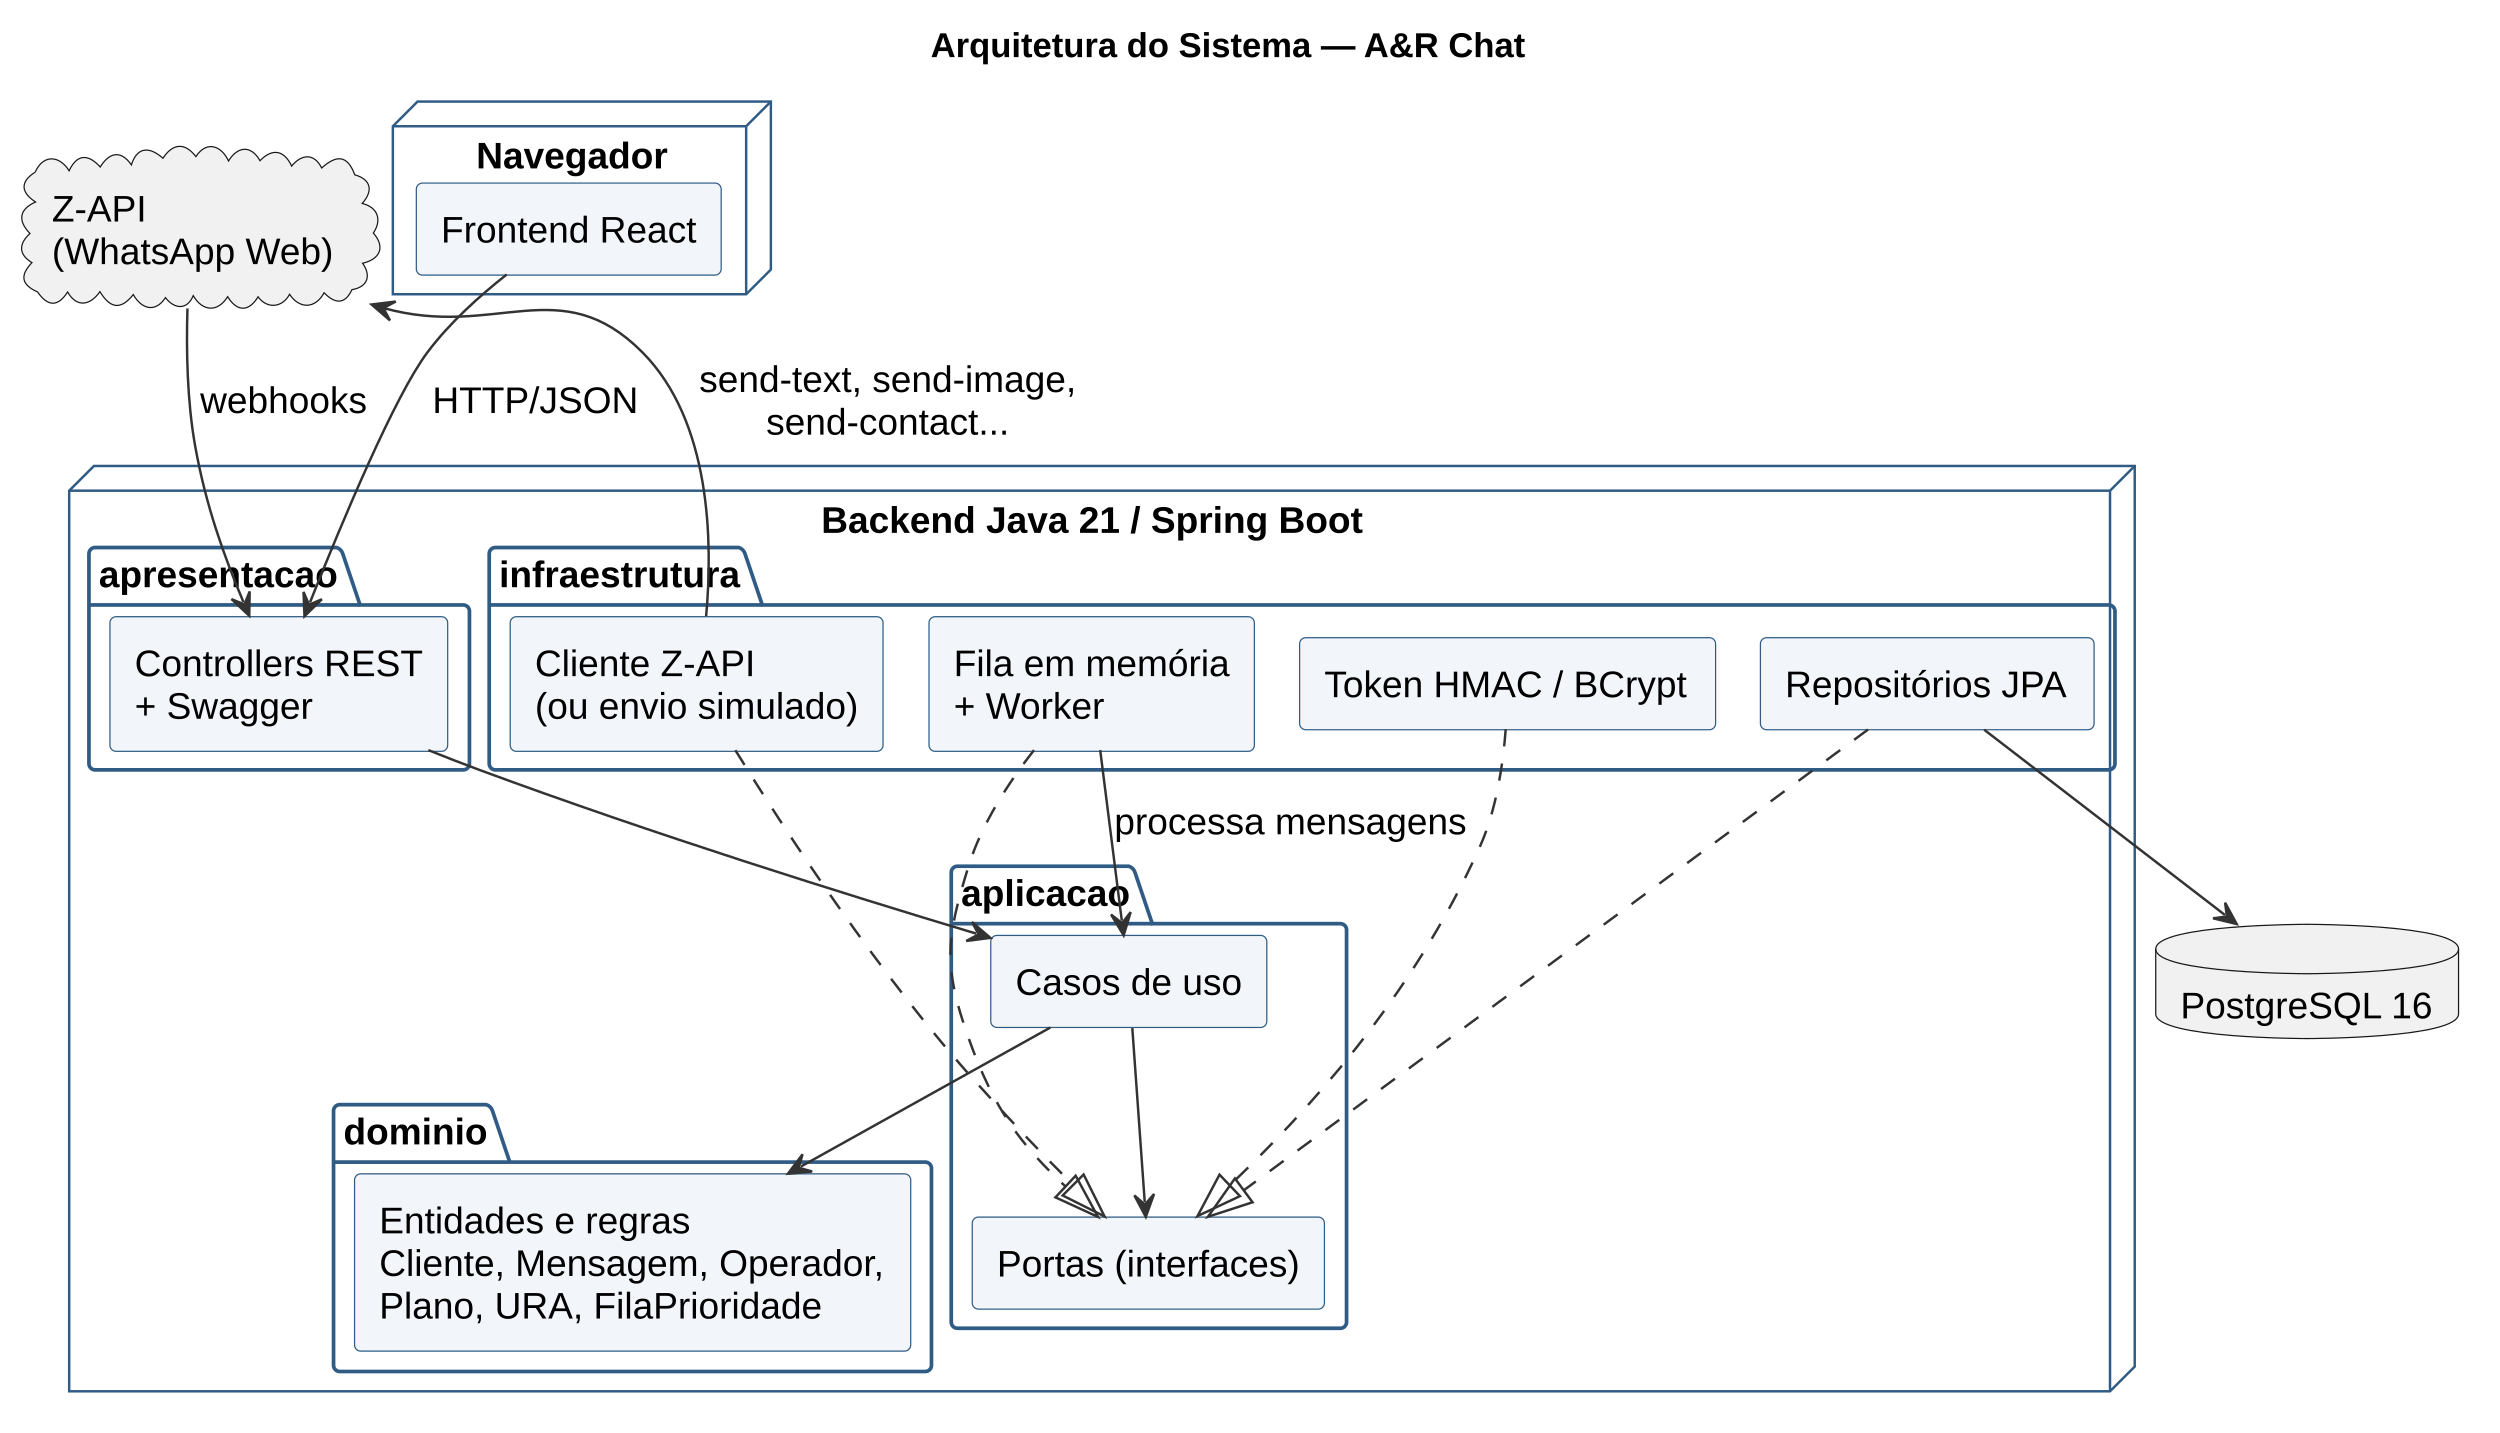
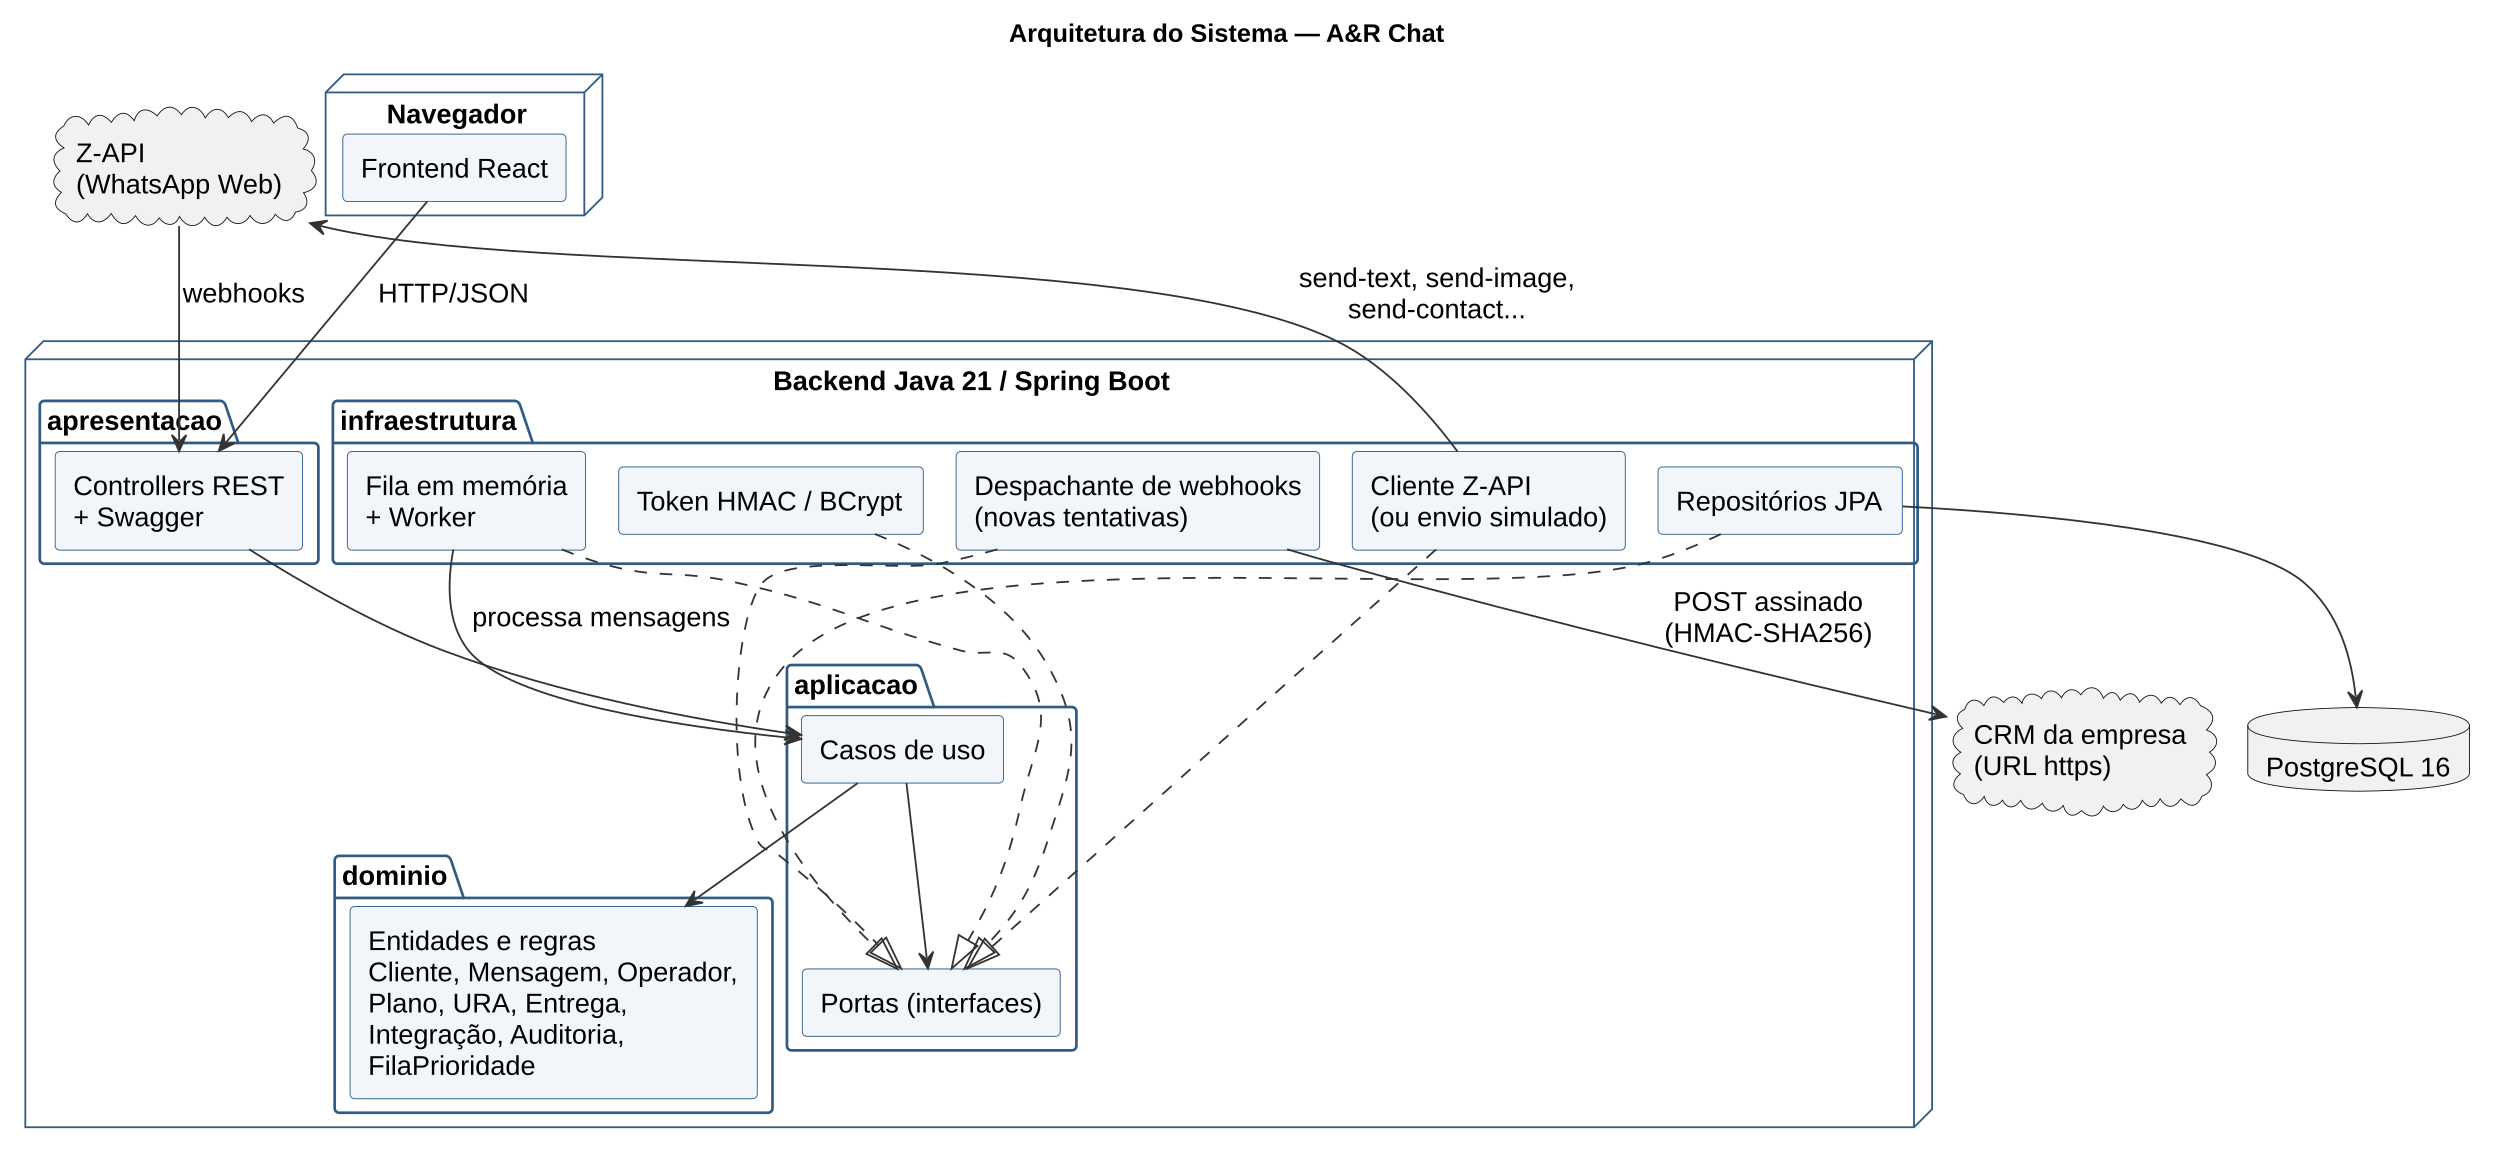
- <svg xmlns="http://www.w3.org/2000/svg" contentStyleType="text/css" data-diagram-type="DESCRIPTION" height="1208.333px" preserveAspectRatio="none" style="width:2108px;height:1208px;background:#FFFFFF;" version="1.1" viewBox="0 0 2108 1208" width="2108.333px" zoomAndPan="magnify">
+ <svg xmlns="http://www.w3.org/2000/svg" contentStyleType="text/css" data-diagram-type="DESCRIPTION" height="1333.333px" preserveAspectRatio="none" style="width:2879px;height:1333px;background:#FFFFFF;" version="1.1" viewBox="0 0 2879 1333" width="2879.167px" zoomAndPan="magnify">
  <defs />
  <g>
    <g class="title" data-source-line="6">
-       <text fill="#000000" font-family="Arial" font-size="29.167" font-weight="bold" lengthAdjust="spacing" textLength="502.37" x="784.752" y="48.191">Arquitetura do Sistema — A&amp;R Chat</text>
+       <text fill="#000000" font-family="Arial" font-size="29.167" font-weight="bold" lengthAdjust="spacing" textLength="502.37" x="1161.836" y="48.191">Arquitetura do Sistema — A&amp;R Chat</text>
    </g>
    <g class="cluster" data-entity="Navegador" data-source-line="7" data-uid="ent0002" id="cluster_Navegador">
-       <polygon fill="none" points="331.25,106.456,352.083,85.622,650,85.622,650,227.289,629.167,248.122,331.25,248.122,331.25,106.456" style="stroke:#2F5B85;stroke-width:2.083;" />
-       <line style="stroke:#2F5B85;stroke-width:2.083;" x1="629.167" x2="650" y1="106.456" y2="85.622" />
-       <line style="stroke:#2F5B85;stroke-width:2.083;" x1="331.25" x2="629.167" y1="106.456" y2="106.456" />
-       <line style="stroke:#2F5B85;stroke-width:2.083;" x1="629.167" x2="629.167" y1="106.456" y2="248.122" />
-       <text fill="#000000" font-family="Arial" font-size="31.25" font-weight="bold" lengthAdjust="spacing" textLength="161.514" x="401.534" y="142.018">Navegador</text>
+       <polygon fill="none" points="375,106.456,395.833,85.622,693.75,85.622,693.75,227.289,672.917,248.122,375,248.122,375,106.456" style="stroke:#2F5B85;stroke-width:2.083;" />
+       <line style="stroke:#2F5B85;stroke-width:2.083;" x1="672.917" x2="693.75" y1="106.456" y2="85.622" />
+       <line style="stroke:#2F5B85;stroke-width:2.083;" x1="375" x2="672.917" y1="106.456" y2="106.456" />
+       <line style="stroke:#2F5B85;stroke-width:2.083;" x1="672.917" x2="672.917" y1="106.456" y2="248.122" />
+       <text fill="#000000" font-family="Arial" font-size="31.25" font-weight="bold" lengthAdjust="spacing" textLength="161.514" x="445.284" y="142.018">Navegador</text>
    </g>
    <g class="cluster" data-entity="Backend Java 21 . Spring Boot" data-source-line="10" data-uid="ent0004" id="cluster_Backend Java 21 . Spring Boot">
-       <polygon fill="none" points="58.333,413.747,79.167,392.914,1800,392.914,1800,1152.289,1779.167,1173.122,58.333,1173.122,58.333,413.747" style="stroke:#2F5B85;stroke-width:2.083;" />
-       <line style="stroke:#2F5B85;stroke-width:2.083;" x1="1779.167" x2="1800" y1="413.747" y2="392.914" />
-       <line style="stroke:#2F5B85;stroke-width:2.083;" x1="58.333" x2="1779.167" y1="413.747" y2="413.747" />
-       <line style="stroke:#2F5B85;stroke-width:2.083;" x1="1779.167" x2="1779.167" y1="413.747" y2="1173.122" />
-       <text fill="#000000" font-family="Arial" font-size="31.25" font-weight="bold" lengthAdjust="spacing" textLength="456.741" x="692.463" y="449.309">Backend Java 21 / Spring Boot</text>
+       <polygon fill="none" points="29.167,413.747,50,392.914,2225,392.914,2225,1277.289,2204.167,1298.122,29.167,1298.122,29.167,413.747" style="stroke:#2F5B85;stroke-width:2.083;" />
+       <line style="stroke:#2F5B85;stroke-width:2.083;" x1="2204.167" x2="2225" y1="413.747" y2="392.914" />
+       <line style="stroke:#2F5B85;stroke-width:2.083;" x1="29.167" x2="2204.167" y1="413.747" y2="413.747" />
+       <line style="stroke:#2F5B85;stroke-width:2.083;" x1="2204.167" x2="2204.167" y1="413.747" y2="1298.122" />
+       <text fill="#000000" font-family="Arial" font-size="31.25" font-weight="bold" lengthAdjust="spacing" textLength="456.741" x="890.379" y="449.309">Backend Java 21 / Spring Boot</text>
    </g>
    <g class="cluster" data-entity="apresentacao" data-source-line="11" data-uid="ent0005" id="cluster_apresentacao">
-       <path d="M80.208,461.664 L283.784,461.664 A7.812,7.812 0 0 1 288.992,466.872 L303.576,510.098 L390.625,510.098 A5.208,5.208 0 0 1 395.833,515.307 L395.833,643.956 A5.208,5.208 0 0 1 390.625,649.164 L80.208,649.164 A5.208,5.208 0 0 1 75,643.956 L75,466.872 A5.208,5.208 0 0 1 80.208,461.664" fill="none" style="stroke:#2F5B85;stroke-width:3.125;" />
-       <line style="stroke:#2F5B85;stroke-width:3.125;" x1="75" x2="303.576" y1="510.098" y2="510.098" />
-       <text fill="#000000" font-family="Arial" font-size="31.25" font-weight="bold" lengthAdjust="spacing" textLength="201.492" x="83.333" y="495.143">apresentacao</text>
+       <path d="M51.042,461.664 L254.617,461.664 A7.812,7.812 0 0 1 259.826,466.872 L274.409,510.098 L361.458,510.098 A5.208,5.208 0 0 1 366.667,515.307 L366.667,643.956 A5.208,5.208 0 0 1 361.458,649.164 L51.042,649.164 A5.208,5.208 0 0 1 45.833,643.956 L45.833,466.872 A5.208,5.208 0 0 1 51.042,461.664" fill="none" style="stroke:#2F5B85;stroke-width:3.125;" />
+       <line style="stroke:#2F5B85;stroke-width:3.125;" x1="45.833" x2="274.409" y1="510.098" y2="510.098" />
+       <text fill="#000000" font-family="Arial" font-size="31.25" font-weight="bold" lengthAdjust="spacing" textLength="201.492" x="54.167" y="495.143">apresentacao</text>
    </g>
    <g class="cluster" data-entity="aplicacao" data-source-line="14" data-uid="ent0007" id="cluster_aplicacao">
-       <path d="M807.292,730.414 L951.816,730.414 A7.812,7.812 0 0 1 957.024,735.622 L971.607,778.848 L1130.208,778.848 A5.208,5.208 0 0 1 1135.417,784.057 L1135.417,1114.789 A5.208,5.208 0 0 1 1130.208,1119.997 L807.292,1119.997 A5.208,5.208 0 0 1 802.083,1114.789 L802.083,735.622 A5.208,5.208 0 0 1 807.292,730.414" fill="none" style="stroke:#2F5B85;stroke-width:3.125;" />
-       <line style="stroke:#2F5B85;stroke-width:3.125;" x1="802.083" x2="971.607" y1="778.848" y2="778.848" />
-       <text fill="#000000" font-family="Arial" font-size="31.25" font-weight="bold" lengthAdjust="spacing" textLength="142.441" x="810.417" y="763.893">aplicacao</text>
+       <path d="M911.458,765.831 L1055.983,765.831 A7.812,7.812 0 0 1 1061.191,771.039 L1075.774,814.265 L1234.375,814.265 A5.208,5.208 0 0 1 1239.583,819.473 L1239.583,1204.372 A5.208,5.208 0 0 1 1234.375,1209.581 L911.458,1209.581 A5.208,5.208 0 0 1 906.25,1204.372 L906.25,771.039 A5.208,5.208 0 0 1 911.458,765.831" fill="none" style="stroke:#2F5B85;stroke-width:3.125;" />
+       <line style="stroke:#2F5B85;stroke-width:3.125;" x1="906.25" x2="1075.774" y1="814.265" y2="814.265" />
+       <text fill="#000000" font-family="Arial" font-size="31.25" font-weight="bold" lengthAdjust="spacing" textLength="142.441" x="914.583" y="799.309">aplicacao</text>
    </g>
    <g class="cluster" data-entity="dominio" data-source-line="18" data-uid="ent0010" id="cluster_dominio">
-       <path d="M286.458,931.456 L410.047,931.456 A7.812,7.812 0 0 1 415.256,936.664 L429.839,979.89 L780.208,979.89 A5.208,5.208 0 0 1 785.417,985.098 L785.417,1151.247 A5.208,5.208 0 0 1 780.208,1156.456 L286.458,1156.456 A5.208,5.208 0 0 1 281.25,1151.247 L281.25,936.664 A5.208,5.208 0 0 1 286.458,931.456" fill="none" style="stroke:#2F5B85;stroke-width:3.125;" />
-       <line style="stroke:#2F5B85;stroke-width:3.125;" x1="281.25" x2="429.839" y1="979.89" y2="979.89" />
-       <text fill="#000000" font-family="Arial" font-size="31.25" font-weight="bold" lengthAdjust="spacing" textLength="121.506" x="289.583" y="964.934">dominio</text>
+       <path d="M390.625,985.622 L514.214,985.622 A7.812,7.812 0 0 1 519.422,990.831 L534.006,1034.057 L884.375,1034.057 A5.208,5.208 0 0 1 889.583,1039.265 L889.583,1276.247 A5.208,5.208 0 0 1 884.375,1281.456 L390.625,1281.456 A5.208,5.208 0 0 1 385.417,1276.247 L385.417,990.831 A5.208,5.208 0 0 1 390.625,985.622" fill="none" style="stroke:#2F5B85;stroke-width:3.125;" />
+       <line style="stroke:#2F5B85;stroke-width:3.125;" x1="385.417" x2="534.006" y1="1034.057" y2="1034.057" />
+       <text fill="#000000" font-family="Arial" font-size="31.25" font-weight="bold" lengthAdjust="spacing" textLength="121.506" x="393.75" y="1019.101">dominio</text>
    </g>
    <g class="cluster" data-entity="infraestrutura" data-source-line="21" data-uid="ent0012" id="cluster_infraestrutura">
-       <path d="M417.708,461.664 L622.962,461.664 A7.812,7.812 0 0 1 628.171,466.872 L642.754,510.098 L1778.125,510.098 A5.208,5.208 0 0 1 1783.333,515.307 L1783.333,643.956 A5.208,5.208 0 0 1 1778.125,649.164 L417.708,649.164 A5.208,5.208 0 0 1 412.5,643.956 L412.5,466.872 A5.208,5.208 0 0 1 417.708,461.664" fill="none" style="stroke:#2F5B85;stroke-width:3.125;" />
-       <line style="stroke:#2F5B85;stroke-width:3.125;" x1="412.5" x2="642.754" y1="510.098" y2="510.098" />
-       <text fill="#000000" font-family="Arial" font-size="31.25" font-weight="bold" lengthAdjust="spacing" textLength="203.171" x="420.833" y="495.143">infraestrutura</text>
+       <path d="M388.542,461.664 L593.796,461.664 A7.812,7.812 0 0 1 599.004,466.872 L613.587,510.098 L2203.125,510.098 A5.208,5.208 0 0 1 2208.333,515.307 L2208.333,643.956 A5.208,5.208 0 0 1 2203.125,649.164 L388.542,649.164 A5.208,5.208 0 0 1 383.333,643.956 L383.333,466.872 A5.208,5.208 0 0 1 388.542,461.664" fill="none" style="stroke:#2F5B85;stroke-width:3.125;" />
+       <line style="stroke:#2F5B85;stroke-width:3.125;" x1="383.333" x2="613.587" y1="510.098" y2="510.098" />
+       <text fill="#000000" font-family="Arial" font-size="31.25" font-weight="bold" lengthAdjust="spacing" textLength="203.171" x="391.667" y="495.143">infraestrutura</text>
    </g>
-     <g class="entity" data-entity="DB" data-source-line="28" data-uid="ent0017" id="entity_DB">
-       <path d="M1817.708,800.206 C1817.708,779.372 1945.376,779.372 1945.376,779.372 C1945.376,779.372 2073.044,779.372 2073.044,800.206 L2073.044,854.89 C2073.044,875.723 1945.376,875.723 1945.376,875.723 C1945.376,875.723 1817.708,875.723 1817.708,854.89 L1817.708,800.206" fill="#F1F1F1" style="stroke:#181818;stroke-width:1.042;" />
-       <path d="M1817.708,800.206 C1817.708,821.039 1945.376,821.039 1945.376,821.039 C1945.376,821.039 2073.044,821.039 2073.044,800.206" fill="none" style="stroke:#181818;stroke-width:1.042;" />
-       <text fill="#000000" font-family="Arial" font-size="31.25" lengthAdjust="spacing" textLength="213.669" x="1838.542" y="858.684">PostgreSQL 16</text>
+     <g class="entity" data-entity="DB" data-source-line="29" data-uid="ent0018" id="entity_DB">
+       <path d="M2588.542,835.622 C2588.542,814.789 2716.209,814.789 2716.209,814.789 C2716.209,814.789 2843.877,814.789 2843.877,835.622 L2843.877,890.307 C2843.877,911.14 2716.209,911.14 2716.209,911.14 C2716.209,911.14 2588.542,911.14 2588.542,890.307 L2588.542,835.622" fill="#F1F1F1" style="stroke:#181818;stroke-width:1.042;" />
+       <path d="M2588.542,835.622 C2588.542,856.456 2716.209,856.456 2716.209,856.456 C2716.209,856.456 2843.877,856.456 2843.877,835.622" fill="none" style="stroke:#181818;stroke-width:1.042;" />
+       <text fill="#000000" font-family="Arial" font-size="31.25" lengthAdjust="spacing" textLength="213.669" x="2609.375" y="894.101">PostgreSQL 16</text>
    </g>
-     <g class="entity" data-entity="ZAPI" data-source-line="29" data-uid="ent0018" id="entity_ZAPI">
-       <path d="M29.677,145.128 C36.478,129.791 50.328,131.061 58.263,143.98 C65.14,129.448 74.542,129.829 84.507,140.804 C91.972,128.823 101.595,125.911 110.778,139.005 C115.998,122.744 126.781,124.056 137.391,133.402 C145.549,120.956 155.776,119.741 165.155,132.031 C174.501,117.933 186.915,123.198 192.689,135.725 C200.247,123.457 211.449,121.879 219.246,135.479 C229.723,124.687 239.562,126.578 245.929,140.008 C253.985,130.234 264.647,128.506 271.233,141.632 C283.446,130.782 292.757,130.075 299.145,147.402 C313.454,151.529 314.538,161.334 305.407,171.542 C318.711,174.781 322.207,185.476 314.822,196.515 C325.394,208.604 320.077,218.744 305.756,221.965 C313.258,232.558 310,242.057 296.739,244.248 C290.585,257.614 281.934,255.781 273.282,246.879 C265.915,260.454 252.686,260.876 244.159,248.165 C238.162,259.46 225.325,260.825 217.587,250.283 C209.721,263.34 199.738,262.901 191.976,250.18 C183.351,263.808 170.76,262.602 162.929,249.323 C157.529,262.281 146.489,260.202 139.518,250.981 C130.598,264.564 118.896,260.059 112.391,248.388 C101.487,262.09 92.751,259.788 84.249,245.936 C76.474,257.167 65.072,260.143 57.014,246.243 C48.543,259.33 40.098,258.323 31.688,246.182 C17.908,240.103 16.627,232.19 26.938,221.479 C15.187,214.227 15.921,205.529 25.267,196.846 C14.905,186.357 15.939,176.489 29.969,170.325 C17.69,162.357 16.58,153.39 29.677,145.128" fill="#F1F1F1" style="stroke:#181818;stroke-width:1.042;" />
-       <text fill="#000000" font-family="Arial" font-size="31.25" lengthAdjust="spacing" textLength="79.865" x="43.75" y="186.809">Z-API</text>
-       <text fill="#000000" font-family="Arial" font-size="31.25" lengthAdjust="spacing" textLength="237.915" x="43.75" y="222.744">(WhatsApp Web)</text>
+     <g class="entity" data-entity="ZAPI" data-source-line="30" data-uid="ent0019" id="entity_ZAPI">
+       <path d="M73.427,145.128 C80.228,129.791 94.078,131.061 102.013,143.98 C108.89,129.448 118.292,129.829 128.257,140.804 C135.722,128.823 145.345,125.911 154.528,139.005 C159.748,122.744 170.53,124.056 181.141,133.402 C189.299,120.956 199.526,119.741 208.905,132.031 C218.251,117.933 230.665,123.198 236.439,135.725 C243.997,123.457 255.199,121.879 262.996,135.479 C273.473,124.687 283.312,126.578 289.679,140.008 C297.735,130.234 308.397,128.506 314.983,141.632 C327.196,130.782 336.507,130.075 342.895,147.402 C357.204,151.529 358.288,161.334 349.157,171.542 C362.461,174.781 365.957,185.476 358.572,196.515 C369.144,208.604 363.827,218.744 349.506,221.965 C357.008,232.558 353.75,242.057 340.489,244.248 C334.335,257.614 325.684,255.781 317.032,246.879 C309.665,260.454 296.437,260.876 287.909,248.165 C281.912,259.46 269.075,260.825 261.337,250.283 C253.471,263.34 243.488,262.901 235.726,250.18 C227.101,263.808 214.51,262.602 206.679,249.323 C201.279,262.281 190.239,260.202 183.268,250.981 C174.348,264.564 162.646,260.059 156.141,248.388 C145.237,262.09 136.501,259.788 127.999,245.936 C120.224,257.167 108.822,260.143 100.764,246.243 C92.293,259.33 83.848,258.323 75.438,246.182 C61.658,240.103 60.377,232.19 70.688,221.479 C58.937,214.227 59.671,205.529 69.017,196.846 C58.655,186.357 59.689,176.489 73.719,170.325 C61.44,162.357 60.33,153.39 73.427,145.128" fill="#F1F1F1" style="stroke:#181818;stroke-width:1.042;" />
+       <text fill="#000000" font-family="Arial" font-size="31.25" lengthAdjust="spacing" textLength="79.865" x="87.5" y="186.809">Z-API</text>
+       <text fill="#000000" font-family="Arial" font-size="31.25" lengthAdjust="spacing" textLength="237.915" x="87.5" y="222.744">(WhatsApp Web)</text>
+     </g>
+     <g class="entity" data-entity="CRM" data-source-line="31" data-uid="ent0020" id="entity_CRM">
+       <path d="M2262.65,816.889 C2266.316,804.355 2276.486,802.901 2284.556,812.539 C2290.731,800.515 2297.805,799.378 2307.429,808.871 C2314.495,800.274 2322.322,800.577 2328.536,809.875 C2331.567,797.016 2343.152,796.8 2351.091,804.487 C2356.417,792.103 2367.65,793.788 2373.962,803.465 C2379.24,793.257 2388.226,790.797 2396.411,800.123 C2405.009,787.15 2417.636,790.624 2422.2,804.061 C2429.75,795.126 2436.384,795.054 2441.687,806.238 C2449.788,796.36 2458.211,795.762 2463.89,808.605 C2471.775,798.857 2482.114,796.794 2488.934,809.778 C2496.97,798.976 2503.94,802.147 2510.404,811.456 C2518.8,799.391 2527.251,801.525 2534.302,812.831 C2549.019,818.899 2553.36,828.095 2541.009,840.681 C2554.278,845.502 2557.61,857.752 2544.492,866.178 C2555.487,876.036 2552.474,885.405 2540.902,892.142 C2550.141,900.505 2548.281,912.893 2535.827,916.789 C2529.334,931.177 2521.146,929.558 2511.472,920.029 C2503.834,931.418 2495.127,931.591 2487.618,919.896 C2481.664,931.597 2474.829,931.584 2466.984,921.704 C2463.277,931.726 2453.191,936.453 2445.19,926.355 C2440.032,936.616 2429.097,937.535 2422.203,928.415 C2416.938,941.507 2407.113,943.208 2397.201,933.515 C2387.373,942.331 2379.912,940.111 2375.974,927.642 C2368.847,936.936 2356.919,936.354 2352.059,925.014 C2342.79,934.34 2333.496,934.642 2327.109,921.774 C2321.023,930.32 2312.008,933.076 2306.13,921.556 C2298.456,930.848 2288.256,929.11 2284.969,917.182 C2277.671,928.874 2266.091,928.425 2261.192,914.919 C2247.379,909.718 2246.352,900.107 2257.652,891.164 C2246.523,883.893 2245.32,873.156 2258.09,866.305 C2245.099,857.838 2246.722,845.156 2260.254,838.773 C2252.208,831.319 2250.904,822.176 2262.65,816.889" fill="#F1F1F1" style="stroke:#181818;stroke-width:1.042;" />
+       <text fill="#000000" font-family="Arial" font-size="31.25" lengthAdjust="spacing" textLength="244.873" x="2272.917" y="856.601">CRM da empresa</text>
+       <text fill="#000000" font-family="Arial" font-size="31.25" lengthAdjust="spacing" textLength="159.76" x="2272.917" y="892.535">(URL https)</text>
    </g>
    <g class="entity" data-entity="FE" data-source-line="8" data-uid="ent0003" id="entity_FE">
-       <rect fill="#F2F6FA" height="77.601" rx="5.208" ry="5.208" style="stroke:#2F5B85;stroke-width:1.042;" width="257.06" x="351.042" y="154.372" />
-       <text fill="#000000" font-family="Arial" font-size="31.25" lengthAdjust="spacing" textLength="215.393" x="371.875" y="204.518">Frontend React</text>
+       <rect fill="#F2F6FA" height="77.601" rx="5.208" ry="5.208" style="stroke:#2F5B85;stroke-width:1.042;" width="257.06" x="394.792" y="154.372" />
+       <text fill="#000000" font-family="Arial" font-size="31.25" lengthAdjust="spacing" textLength="215.393" x="415.625" y="204.518">Frontend React</text>
    </g>
    <g class="entity" data-entity="CT" data-source-line="12" data-uid="ent0006" id="entity_CT">
-       <rect fill="#F2F6FA" height="113.536" rx="5.208" ry="5.208" style="stroke:#2F5B85;stroke-width:1.042;" width="284.785" x="92.708" y="519.997" />
-       <text fill="#000000" font-family="Arial" font-size="31.25" lengthAdjust="spacing" textLength="243.118" x="113.542" y="570.143">Controllers REST</text>
-       <text fill="#000000" font-family="Arial" font-size="31.25" lengthAdjust="spacing" textLength="150.269" x="113.542" y="606.077">+ Swagger</text>
+       <rect fill="#F2F6FA" height="113.536" rx="5.208" ry="5.208" style="stroke:#2F5B85;stroke-width:1.042;" width="284.785" x="63.542" y="519.997" />
+       <text fill="#000000" font-family="Arial" font-size="31.25" lengthAdjust="spacing" textLength="243.118" x="84.375" y="570.143">Controllers REST</text>
+       <text fill="#000000" font-family="Arial" font-size="31.25" lengthAdjust="spacing" textLength="150.269" x="84.375" y="606.077">+ Swagger</text>
    </g>
    <g class="entity" data-entity="UC" data-source-line="15" data-uid="ent0008" id="entity_UC">
-       <rect fill="#F2F6FA" height="77.601" rx="5.208" ry="5.208" style="stroke:#2F5B85;stroke-width:1.042;" width="232.752" x="835.417" y="788.747" />
-       <text fill="#000000" font-family="Arial" font-size="31.25" lengthAdjust="spacing" textLength="191.086" x="856.25" y="838.893">Casos de uso</text>
+       <rect fill="#F2F6FA" height="77.601" rx="5.208" ry="5.208" style="stroke:#2F5B85;stroke-width:1.042;" width="232.752" x="922.917" y="824.164" />
+       <text fill="#000000" font-family="Arial" font-size="31.25" lengthAdjust="spacing" textLength="191.086" x="943.75" y="874.309">Casos de uso</text>
    </g>
    <g class="entity" data-entity="PT" data-source-line="16" data-uid="ent0009" id="entity_PT">
-       <rect fill="#F2F6FA" height="77.601" rx="5.208" ry="5.208" style="stroke:#2F5B85;stroke-width:1.042;" width="296.962" x="819.792" y="1026.247" />
-       <text fill="#000000" font-family="Arial" font-size="31.25" lengthAdjust="spacing" textLength="255.295" x="840.625" y="1076.393">Portas (interfaces)</text>
+       <rect fill="#F2F6FA" height="77.601" rx="5.208" ry="5.208" style="stroke:#2F5B85;stroke-width:1.042;" width="296.962" x="923.958" y="1115.831" />
+       <text fill="#000000" font-family="Arial" font-size="31.25" lengthAdjust="spacing" textLength="255.295" x="944.792" y="1165.976">Portas (interfaces)</text>
    </g>
    <g class="entity" data-entity="DM" data-source-line="19" data-uid="ent0011" id="entity_DM">
-       <rect fill="#F2F6FA" height="149.47" rx="5.208" ry="5.208" style="stroke:#2F5B85;stroke-width:1.042;" width="468.959" x="298.958" y="989.789" />
-       <text fill="#000000" font-family="Arial" font-size="31.25" lengthAdjust="spacing" textLength="262.314" x="319.792" y="1039.934">Entidades e regras</text>
-       <text fill="#000000" font-family="Arial" font-size="31.25" lengthAdjust="spacing" textLength="427.292" x="319.792" y="1075.869">Cliente, Mensagem, Operador,</text>
-       <text fill="#000000" font-family="Arial" font-size="31.25" lengthAdjust="spacing" textLength="373.428" x="319.792" y="1111.803">Plano, URA, FilaPrioridade</text>
+       <rect fill="#F2F6FA" height="221.339" rx="5.208" ry="5.208" style="stroke:#2F5B85;stroke-width:1.042;" width="468.959" x="403.125" y="1043.956" />
+       <text fill="#000000" font-family="Arial" font-size="31.25" lengthAdjust="spacing" textLength="262.314" x="423.958" y="1094.101">Entidades e regras</text>
+       <text fill="#000000" font-family="Arial" font-size="31.25" lengthAdjust="spacing" textLength="427.292" x="423.958" y="1130.035">Cliente, Mensagem, Operador,</text>
+       <text fill="#000000" font-family="Arial" font-size="31.25" lengthAdjust="spacing" textLength="298.767" x="423.958" y="1165.97">Plano, URA, Entrega,</text>
+       <text fill="#000000" font-family="Arial" font-size="31.25" lengthAdjust="spacing" textLength="297.058" x="423.958" y="1201.904">Integração, Auditoria,</text>
+       <text fill="#000000" font-family="Arial" font-size="31.25" lengthAdjust="spacing" textLength="192.795" x="423.958" y="1237.839">FilaPrioridade</text>
    </g>
    <g class="entity" data-entity="JPA" data-source-line="22" data-uid="ent0013" id="entity_JPA">
-       <rect fill="#F2F6FA" height="77.601" rx="5.208" ry="5.208" style="stroke:#2F5B85;stroke-width:1.042;" width="281.352" x="1484.375" y="537.706" />
-       <text fill="#000000" font-family="Arial" font-size="31.25" lengthAdjust="spacing" textLength="239.685" x="1505.208" y="587.851">Repositórios JPA</text>
+       <rect fill="#F2F6FA" height="77.601" rx="5.208" ry="5.208" style="stroke:#2F5B85;stroke-width:1.042;" width="281.352" x="1909.375" y="537.706" />
+       <text fill="#000000" font-family="Arial" font-size="31.25" lengthAdjust="spacing" textLength="239.685" x="1930.208" y="587.851">Repositórios JPA</text>
    </g>
    <g class="entity" data-entity="FQ" data-source-line="23" data-uid="ent0014" id="entity_FQ">
-       <rect fill="#F2F6FA" height="113.536" rx="5.208" ry="5.208" style="stroke:#2F5B85;stroke-width:1.042;" width="274.348" x="783.333" y="519.997" />
-       <text fill="#000000" font-family="Arial" font-size="31.25" lengthAdjust="spacing" textLength="232.681" x="804.167" y="570.143">Fila em memória</text>
-       <text fill="#000000" font-family="Arial" font-size="31.25" lengthAdjust="spacing" textLength="127.624" x="804.167" y="606.077">+ Worker</text>
+       <rect fill="#F2F6FA" height="113.536" rx="5.208" ry="5.208" style="stroke:#2F5B85;stroke-width:1.042;" width="274.348" x="400" y="519.997" />
+       <text fill="#000000" font-family="Arial" font-size="31.25" lengthAdjust="spacing" textLength="232.681" x="420.833" y="570.143">Fila em memória</text>
+       <text fill="#000000" font-family="Arial" font-size="31.25" lengthAdjust="spacing" textLength="127.624" x="420.833" y="606.077">+ Worker</text>
    </g>
    <g class="entity" data-entity="EV" data-source-line="24" data-uid="ent0015" id="entity_EV">
-       <rect fill="#F2F6FA" height="113.536" rx="5.208" ry="5.208" style="stroke:#2F5B85;stroke-width:1.042;" width="314.372" x="430.208" y="519.997" />
-       <text fill="#000000" font-family="Arial" font-size="31.25" lengthAdjust="spacing" textLength="185.821" x="451.042" y="570.143">Cliente Z-API</text>
-       <text fill="#000000" font-family="Arial" font-size="31.25" lengthAdjust="spacing" textLength="272.705" x="451.042" y="606.077">(ou envio simulado)</text>
+       <rect fill="#F2F6FA" height="113.536" rx="5.208" ry="5.208" style="stroke:#2F5B85;stroke-width:1.042;" width="314.372" x="1557.292" y="519.997" />
+       <text fill="#000000" font-family="Arial" font-size="31.25" lengthAdjust="spacing" textLength="185.821" x="1578.125" y="570.143">Cliente Z-API</text>
+       <text fill="#000000" font-family="Arial" font-size="31.25" lengthAdjust="spacing" textLength="272.705" x="1578.125" y="606.077">(ou envio simulado)</text>
    </g>
    <g class="entity" data-entity="SEC" data-source-line="25" data-uid="ent0016" id="entity_SEC">
-       <rect fill="#F2F6FA" height="77.601" rx="5.208" ry="5.208" style="stroke:#2F5B85;stroke-width:1.042;" width="350.764" x="1095.833" y="537.706" />
-       <text fill="#000000" font-family="Arial" font-size="31.25" lengthAdjust="spacing" textLength="309.097" x="1116.667" y="587.851">Token HMAC / BCrypt</text>
+       <rect fill="#F2F6FA" height="77.601" rx="5.208" ry="5.208" style="stroke:#2F5B85;stroke-width:1.042;" width="350.764" x="712.5" y="537.706" />
+       <text fill="#000000" font-family="Arial" font-size="31.25" lengthAdjust="spacing" textLength="309.097" x="733.333" y="587.851">Token HMAC / BCrypt</text>
    </g>
-     <g class="link" data-entity-1="FE" data-entity-2="CT" data-uid="lnk19" id="link_FE_CT">
-       <polygon fill="#333333" points="256.733,519.604,271.418,505.274,260.591,509.928,255.936,499.101,256.733,519.604" style="stroke:#333333;stroke-width:2.083;" />
-       <path d="M427.226,231.472 C404.561,249.305 378.982,272.263 360.417,297.08 C332.757,334.056 289.13,438.349 261.362,507.993" fill="none" style="stroke:#333333;stroke-width:2.083;" />
-       <text fill="#000000" font-family="Arial" font-size="31.25" lengthAdjust="spacing" textLength="173.614" x="364.583" y="348.268">HTTP/JSON</text>
+     <g class="entity" data-entity="WH" data-source-line="26" data-uid="ent0017" id="entity_WH">
+       <rect fill="#F2F6FA" height="113.536" rx="5.208" ry="5.208" style="stroke:#2F5B85;stroke-width:1.042;" width="418.666" x="1101.042" y="519.997" />
+       <text fill="#000000" font-family="Arial" font-size="31.25" lengthAdjust="spacing" textLength="376.999" x="1121.875" y="570.143">Despachante de webhooks</text>
+       <text fill="#000000" font-family="Arial" font-size="31.25" lengthAdjust="spacing" textLength="246.643" x="1121.875" y="606.077">(novas tentativas)</text>
    </g>
-     <g class="link" data-entity-1="CT" data-entity-2="UC" data-uid="lnk20" id="link_CT_UC">
-       <polygon fill="#333333" points="835.112,790.832,819.555,777.454,825.136,787.833,814.757,793.415,835.112,790.832" style="stroke:#333333;stroke-width:2.083;" />
-       <path d="M361.184,632.523 C375.608,638.32 390.16,643.985 404.167,649.164 C551.062,703.476 711.521,753.68 823.141,787.234" fill="none" style="stroke:#333333;stroke-width:2.083;" />
+     <g class="link" data-entity-1="FE" data-entity-2="CT" data-uid="lnk21" id="link_FE_CT">
+       <polygon fill="#333333" points="252.032,519.346,270.447,510.297,258.709,511.351,257.655,499.613,252.032,519.346" style="stroke:#333333;stroke-width:2.083;" />
+       <path d="M491.977,232.044 C435.951,299.127 325.465,431.42 260.044,509.752" fill="none" style="stroke:#333333;stroke-width:2.083;" />
+       <text fill="#000000" font-family="Arial" font-size="31.25" lengthAdjust="spacing" textLength="173.614" x="435.417" y="348.268">HTTP/JSON</text>
    </g>
-     <g class="link" data-entity-1="UC" data-entity-2="DM" data-uid="lnk21" id="link_UC_DM">
-       <polygon fill="#333333" points="664.395,989.676,684.83,987.829,673.494,984.606,676.718,973.27,664.395,989.676" style="stroke:#333333;stroke-width:2.083;" />
-       <path d="M885.731,866.345 C826.462,899.37 748.824,942.631 675.314,983.592" fill="none" style="stroke:#333333;stroke-width:2.083;" />
+     <g class="link" data-entity-1="CT" data-entity-2="UC" data-uid="lnk22" id="link_CT_UC">
+       <polygon fill="#333333" points="922.661,846.409,905.286,835.495,912.35,844.928,902.917,851.992,922.661,846.409" style="stroke:#333333;stroke-width:2.083;" />
+       <path d="M286.853,632.583 C346.33,670.336 430.483,719.107 510.417,749.164 C647.286,800.63 801.111,828.951 910.288,844.632" fill="none" style="stroke:#333333;stroke-width:2.083;" />
    </g>
-     <g class="link" data-entity-1="UC" data-entity-2="PT" data-uid="lnk22" id="link_UC_PT">
-       <polygon fill="#333333" points="966.134,1026.079,973.11,1006.783,965.392,1015.689,956.486,1007.97,966.134,1026.079" style="stroke:#333333;stroke-width:2.083;" />
-       <path d="M954.761,866.861 C957.89,910.661 962.141,970.184 965.243,1013.611" fill="none" style="stroke:#333333;stroke-width:2.083;" />
+     <g class="link" data-entity-1="UC" data-entity-2="DM" data-uid="lnk23" id="link_UC_DM">
+       <polygon fill="#333333" points="789.519,1043.591,809.619,1039.464,797.993,1037.532,799.925,1025.907,789.519,1043.591" style="stroke:#333333;stroke-width:2.083;" />
+       <path d="M987.841,901.786 C937.785,937.577 869.608,986.326 799.688,1036.321" fill="none" style="stroke:#333333;stroke-width:2.083;" />
    </g>
-     <g class="link" data-entity-1="JPA" data-entity-2="PT" data-uid="lnk23" id="link_JPA_PT">
-       <polygon fill="none" points="1018.538,1025.957,1056.133,1013.745,1041.286,993.63,1018.538,1025.957" style="stroke:#333333;stroke-width:2.083;" />
-       <path d="M1575.136,615.135 C1453.098,705.211 1170.669,913.67 1048.71,1003.688" fill="none" style="stroke:#333333;stroke-width:2.083;stroke-dasharray:14.583,14.583;" />
+     <g class="link" data-entity-1="UC" data-entity-2="PT" data-uid="lnk24" id="link_UC_PT">
+       <polygon fill="#333333" points="1068.644,1115.434,1074.762,1095.849,1067.444,1105.086,1058.206,1097.768,1068.644,1115.434" style="stroke:#333333;stroke-width:2.083;" />
+       <path d="M1043.873,901.786 C1050.273,956.99 1060.813,1047.896 1067.204,1103.017" fill="none" style="stroke:#333333;stroke-width:2.083;" />
    </g>
-     <g class="link" data-entity-1="FQ" data-entity-2="PT" data-uid="lnk24" id="link_FQ_PT">
-       <polygon fill="none" points="925.832,1026.101,906.99,991.352,889.909,1009.607,925.832,1026.101" style="stroke:#333333;stroke-width:2.083;" />
-       <path d="M871.848,632.515 C850.452,659.805 827.742,694.646 816.667,730.414 C797.633,791.886 795.161,814.553 816.667,875.206 C838.237,936.042 861.509,965.915 898.449,1000.48" fill="none" style="stroke:#333333;stroke-width:2.083;stroke-dasharray:14.583,14.583;" />
+     <g class="link" data-entity-1="JPA" data-entity-2="PT" data-uid="lnk25" id="link_JPA_PT">
+       <polygon fill="none" points="1033.3,1115.782,1015.241,1080.619,997.755,1098.487,1033.3,1115.782" style="stroke:#333333;stroke-width:2.083;" />
+       <path d="M1981.71,615.057 C1954.453,628.055 1922.311,641.371 1891.667,649.164 C1677.512,703.622 1049.726,599.576 904.167,765.831 C809.885,873.517 931.216,1015.881 1006.498,1089.553" fill="none" style="stroke:#333333;stroke-width:2.083;stroke-dasharray:14.583,14.583;" />
    </g>
-     <g class="link" data-entity-1="EV" data-entity-2="PT" data-uid="lnk25" id="link_EV_PT">
-       <polygon fill="none" points="931.366,1025.717,913.711,990.351,896.022,1008.017,931.366,1025.717" style="stroke:#333333;stroke-width:2.083;" />
-       <path d="M620.035,632.576 C662.722,701.661 742.006,823.07 825,914.789 C860.079,953.555 875.402,969.681 904.867,999.184" fill="none" style="stroke:#333333;stroke-width:2.083;stroke-dasharray:14.583,14.583;" />
+     <g class="link" data-entity-1="FQ" data-entity-2="PT" data-uid="lnk26" id="link_FQ_PT">
+       <polygon fill="none" points="1095.861,1115.377,1125.63,1089.372,1104.073,1076.711,1095.861,1115.377" style="stroke:#333333;stroke-width:2.083;" />
+       <path d="M646.97,632.684 C662.417,638.953 678.301,644.691 693.75,649.164 C758.402,667.882 778,655.607 843.75,669.997 C962.789,696.05 988.659,717.204 1106.25,749.164 C1136.59,757.41 1155.563,741.118 1175,765.831 C1219.936,822.961 1190.487,858.356 1175,929.372 C1159.854,998.825 1140.017,1040.19 1114.851,1083.041" fill="none" style="stroke:#333333;stroke-width:2.083;stroke-dasharray:14.583,14.583;" />
    </g>
-     <g class="link" data-entity-1="SEC" data-entity-2="PT" data-uid="lnk26" id="link_SEC_PT">
-       <polygon fill="none" points="1009.744,1025.37,1045.524,1008.569,1028.288,990.461,1009.744,1025.37" style="stroke:#333333;stroke-width:2.083;" />
-       <path d="M1269.617,614.833 C1267.527,642.942 1262.052,682.195 1247.917,713.747 C1189.869,843.317 1099.319,940.106 1036.906,999.515" fill="none" style="stroke:#333333;stroke-width:2.083;stroke-dasharray:14.583,14.583;" />
+     <g class="link" data-entity-1="EV" data-entity-2="PT" data-uid="lnk27" id="link_EV_PT">
+       <polygon fill="none" points="1114.364,1115.215,1150.648,1099.531,1133.98,1080.897,1114.364,1115.215" style="stroke:#333333;stroke-width:2.083;" />
+       <path d="M1653.638,632.845 C1524.125,748.692 1252.32,991.816 1142.314,1090.214" fill="none" style="stroke:#333333;stroke-width:2.083;stroke-dasharray:14.583,14.583;" />
    </g>
-     <g class="link" data-entity-1="JPA" data-entity-2="DB" data-uid="lnk27" id="link_JPA_DB">
-       <polygon fill="#333333" points="1885.979,779.149,1876.201,761.11,1877.724,772.797,1866.037,774.319,1885.979,779.149" style="stroke:#333333;stroke-width:2.083;" />
-       <path d="M1673.032,615.29 C1729.845,659.006 1814.544,724.181 1876.073,771.526" fill="none" style="stroke:#333333;stroke-width:2.083;" />
+     <g class="link" data-entity-1="SEC" data-entity-2="PT" data-uid="lnk28" id="link_SEC_PT">
+       <polygon fill="none" points="1110.624,1115.618,1145.449,1096.918,1127.264,1079.763,1110.624,1115.618" style="stroke:#333333;stroke-width:2.083;" />
+       <path d="M1007.378,614.933 C1078.842,643.636 1163.697,691.429 1206.25,765.831 C1251.071,844.196 1234.168,883.103 1206.25,968.956 C1187.507,1026.593 1168.797,1053.952 1136.356,1088.34" fill="none" style="stroke:#333333;stroke-width:2.083;stroke-dasharray:14.583,14.583;" />
    </g>
-     <g class="link" data-entity-1="FQ" data-entity-2="UC" data-uid="lnk28" id="link_FQ_UC">
-       <polygon fill="#333333" points="947.465,788.718,953.377,769.07,946.157,778.384,936.843,771.163,947.465,788.718" style="stroke:#333333;stroke-width:2.083;" />
-       <path d="M927.691,632.508 C933.692,679.915 940.674,735.073 945.895,776.317" fill="none" style="stroke:#333333;stroke-width:2.083;" />
-       <text fill="#000000" font-family="Arial" font-size="31.25" lengthAdjust="spacing" textLength="297.043" x="939.583" y="703.476">processa mensagens</text>
+     <g class="link" data-entity-1="WH" data-entity-2="PT" data-uid="lnk29" id="link_WH_PT">
+       <polygon fill="none" points="1037.726,1115.248,1020.521,1079.66,1002.609,1097.1,1037.726,1115.248" style="stroke:#333333;stroke-width:2.083;" />
+       <path d="M1148.694,632.642 C1126.218,638.918 1103.283,644.669 1081.25,649.164 C1037.016,658.188 910.484,637.48 879.167,669.997 C846.078,704.354 832.984,894.341 872.917,968.956 C879.218,980.729 887.487,977.283 897.917,985.622 C949.363,1026.759 977.366,1053.257 1011.565,1088.38" fill="none" style="stroke:#333333;stroke-width:2.083;stroke-dasharray:14.583,14.583;" />
    </g>
-     <g class="link" data-entity-1="EV" data-entity-2="ZAPI" data-uid="lnk29" id="link_EV_ZAPI">
-       <polygon fill="#333333" points="313.323,256.758,328.833,270.192,323.288,259.792,333.688,254.248,313.323,256.758" style="stroke:#333333;stroke-width:2.083;" />
-       <path d="M595.398,519.601 C601.12,456.951 599.591,355.345 541.667,297.08 C472.122,227.127 417.817,286.486 322.917,259.58 C319.739,258.68 328.497,261.378 325.281,260.399" fill="none" style="stroke:#333333;stroke-width:2.083;" />
-       <text fill="#000000" font-family="Arial" font-size="31.25" lengthAdjust="spacing" textLength="317.871" x="589.583" y="330.559">send-text, send-image,</text>
-       <text fill="#000000" font-family="Arial" font-size="31.25" lengthAdjust="spacing" textLength="204.971" x="646.033" y="366.494">send-contact...</text>
+     <g class="link" data-entity-1="JPA" data-entity-2="DB" data-uid="lnk30" id="link_JPA_DB">
+       <polygon fill="#333333" points="2714.216,814.63,2720.402,795.066,2713.052,804.279,2703.84,796.928,2714.216,814.63" style="stroke:#333333;stroke-width:2.083;" />
+       <path d="M2191.088,583.19 C2346.7,591.359 2584.118,613.028 2652.083,669.997 C2694.662,705.687 2707.867,758.157 2712.819,802.208" fill="none" style="stroke:#333333;stroke-width:2.083;" />
    </g>
-     <g class="link" data-entity-1="ZAPI" data-entity-2="CT" data-uid="lnk30" id="link_ZAPI_CT">
-       <polygon fill="#333333" points="210.17,519.218,210.53,498.703,206.107,509.627,195.183,505.203,210.17,519.218" style="stroke:#333333;stroke-width:2.083;" />
-       <path d="M158.066,260.08 C156.997,294.819 157.745,338.149 164.583,376.247 C173.545,426.177 188.782,468.725 205.294,507.708" fill="none" style="stroke:#333333;stroke-width:2.083;" />
-       <text fill="#000000" font-family="Arial" font-size="31.25" lengthAdjust="spacing" textLength="140.717" x="168.75" y="348.268">webhooks</text>
+     <g class="link" data-entity-1="FQ" data-entity-2="UC" data-uid="lnk31" id="link_FQ_UC">
+       <polygon fill="#333333" points="922.589,851.03,904.785,840.831,912.227,849.97,903.088,857.411,922.589,851.03" style="stroke:#333333;stroke-width:2.083;" />
+       <path d="M522.126,632.705 C515.219,669.54 513.601,717.153 539.583,749.164 C587.015,807.599 777.842,836.212 910.154,849.757" fill="none" style="stroke:#333333;stroke-width:2.083;" />
+       <text fill="#000000" font-family="Arial" font-size="31.25" lengthAdjust="spacing" textLength="297.043" x="543.75" y="721.184">processa mensagens</text>
+     </g>
+     <g class="link" data-entity-1="EV" data-entity-2="ZAPI" data-uid="lnk32" id="link_EV_ZAPI">
+       <polygon fill="#333333" points="357.007,257.006,372.823,270.077,367.039,259.808,377.308,254.025,357.007,257.006" style="stroke:#333333;stroke-width:2.083;" />
+       <path d="M1678.426,519.891 C1647.063,477.647 1597.646,421.541 1539.583,392.914 C1304.3,276.909 620.97,323.964 366.667,259.58 C363.465,258.77 372.282,261.273 369.046,260.369" fill="none" style="stroke:#333333;stroke-width:2.083;" />
+       <text fill="#000000" font-family="Arial" font-size="31.25" lengthAdjust="spacing" textLength="317.871" x="1495.833" y="330.559">send-text, send-image,</text>
+       <text fill="#000000" font-family="Arial" font-size="31.25" lengthAdjust="spacing" textLength="204.971" x="1552.283" y="366.494">send-contact...</text>
+     </g>
+     <g class="link" data-entity-1="ZAPI" data-entity-2="CT" data-uid="lnk33" id="link_ZAPI_CT">
+       <polygon fill="#333333" points="206.25,519.653,214.583,500.902,206.25,509.236,197.917,500.902,206.25,519.653" style="stroke:#333333;stroke-width:2.083;" />
+       <path d="M206.25,260.178 C206.25,333.439 206.25,438.574 206.25,507.152" fill="none" style="stroke:#333333;stroke-width:2.083;" />
+       <text fill="#000000" font-family="Arial" font-size="31.25" lengthAdjust="spacing" textLength="140.717" x="210.417" y="348.268">webhooks</text>
+     </g>
+     <g class="link" data-entity-1="WH" data-entity-2="CRM" data-uid="lnk34" id="link_WH_CRM">
+       <polygon fill="#333333" points="2241.231,825.274,2224.854,812.912,2231.084,822.916,2221.081,829.146,2241.231,825.274" style="stroke:#333333;stroke-width:2.083;" />
+       <path d="M1482.162,632.589 C1501.485,638.344 1520.926,643.981 1539.583,649.164 C1783.384,716.886 2057.041,782.458 2229.055,822.444" fill="none" style="stroke:#333333;stroke-width:2.083;" />
+       <text fill="#000000" font-family="Arial" font-size="31.25" lengthAdjust="spacing" textLength="218.857" x="1927.05" y="703.476">POST assinado</text>
+       <text fill="#000000" font-family="Arial" font-size="31.25" lengthAdjust="spacing" textLength="239.624" x="1916.667" y="739.41">(HMAC-SHA256)</text>
    </g>
  </g>
</svg>
